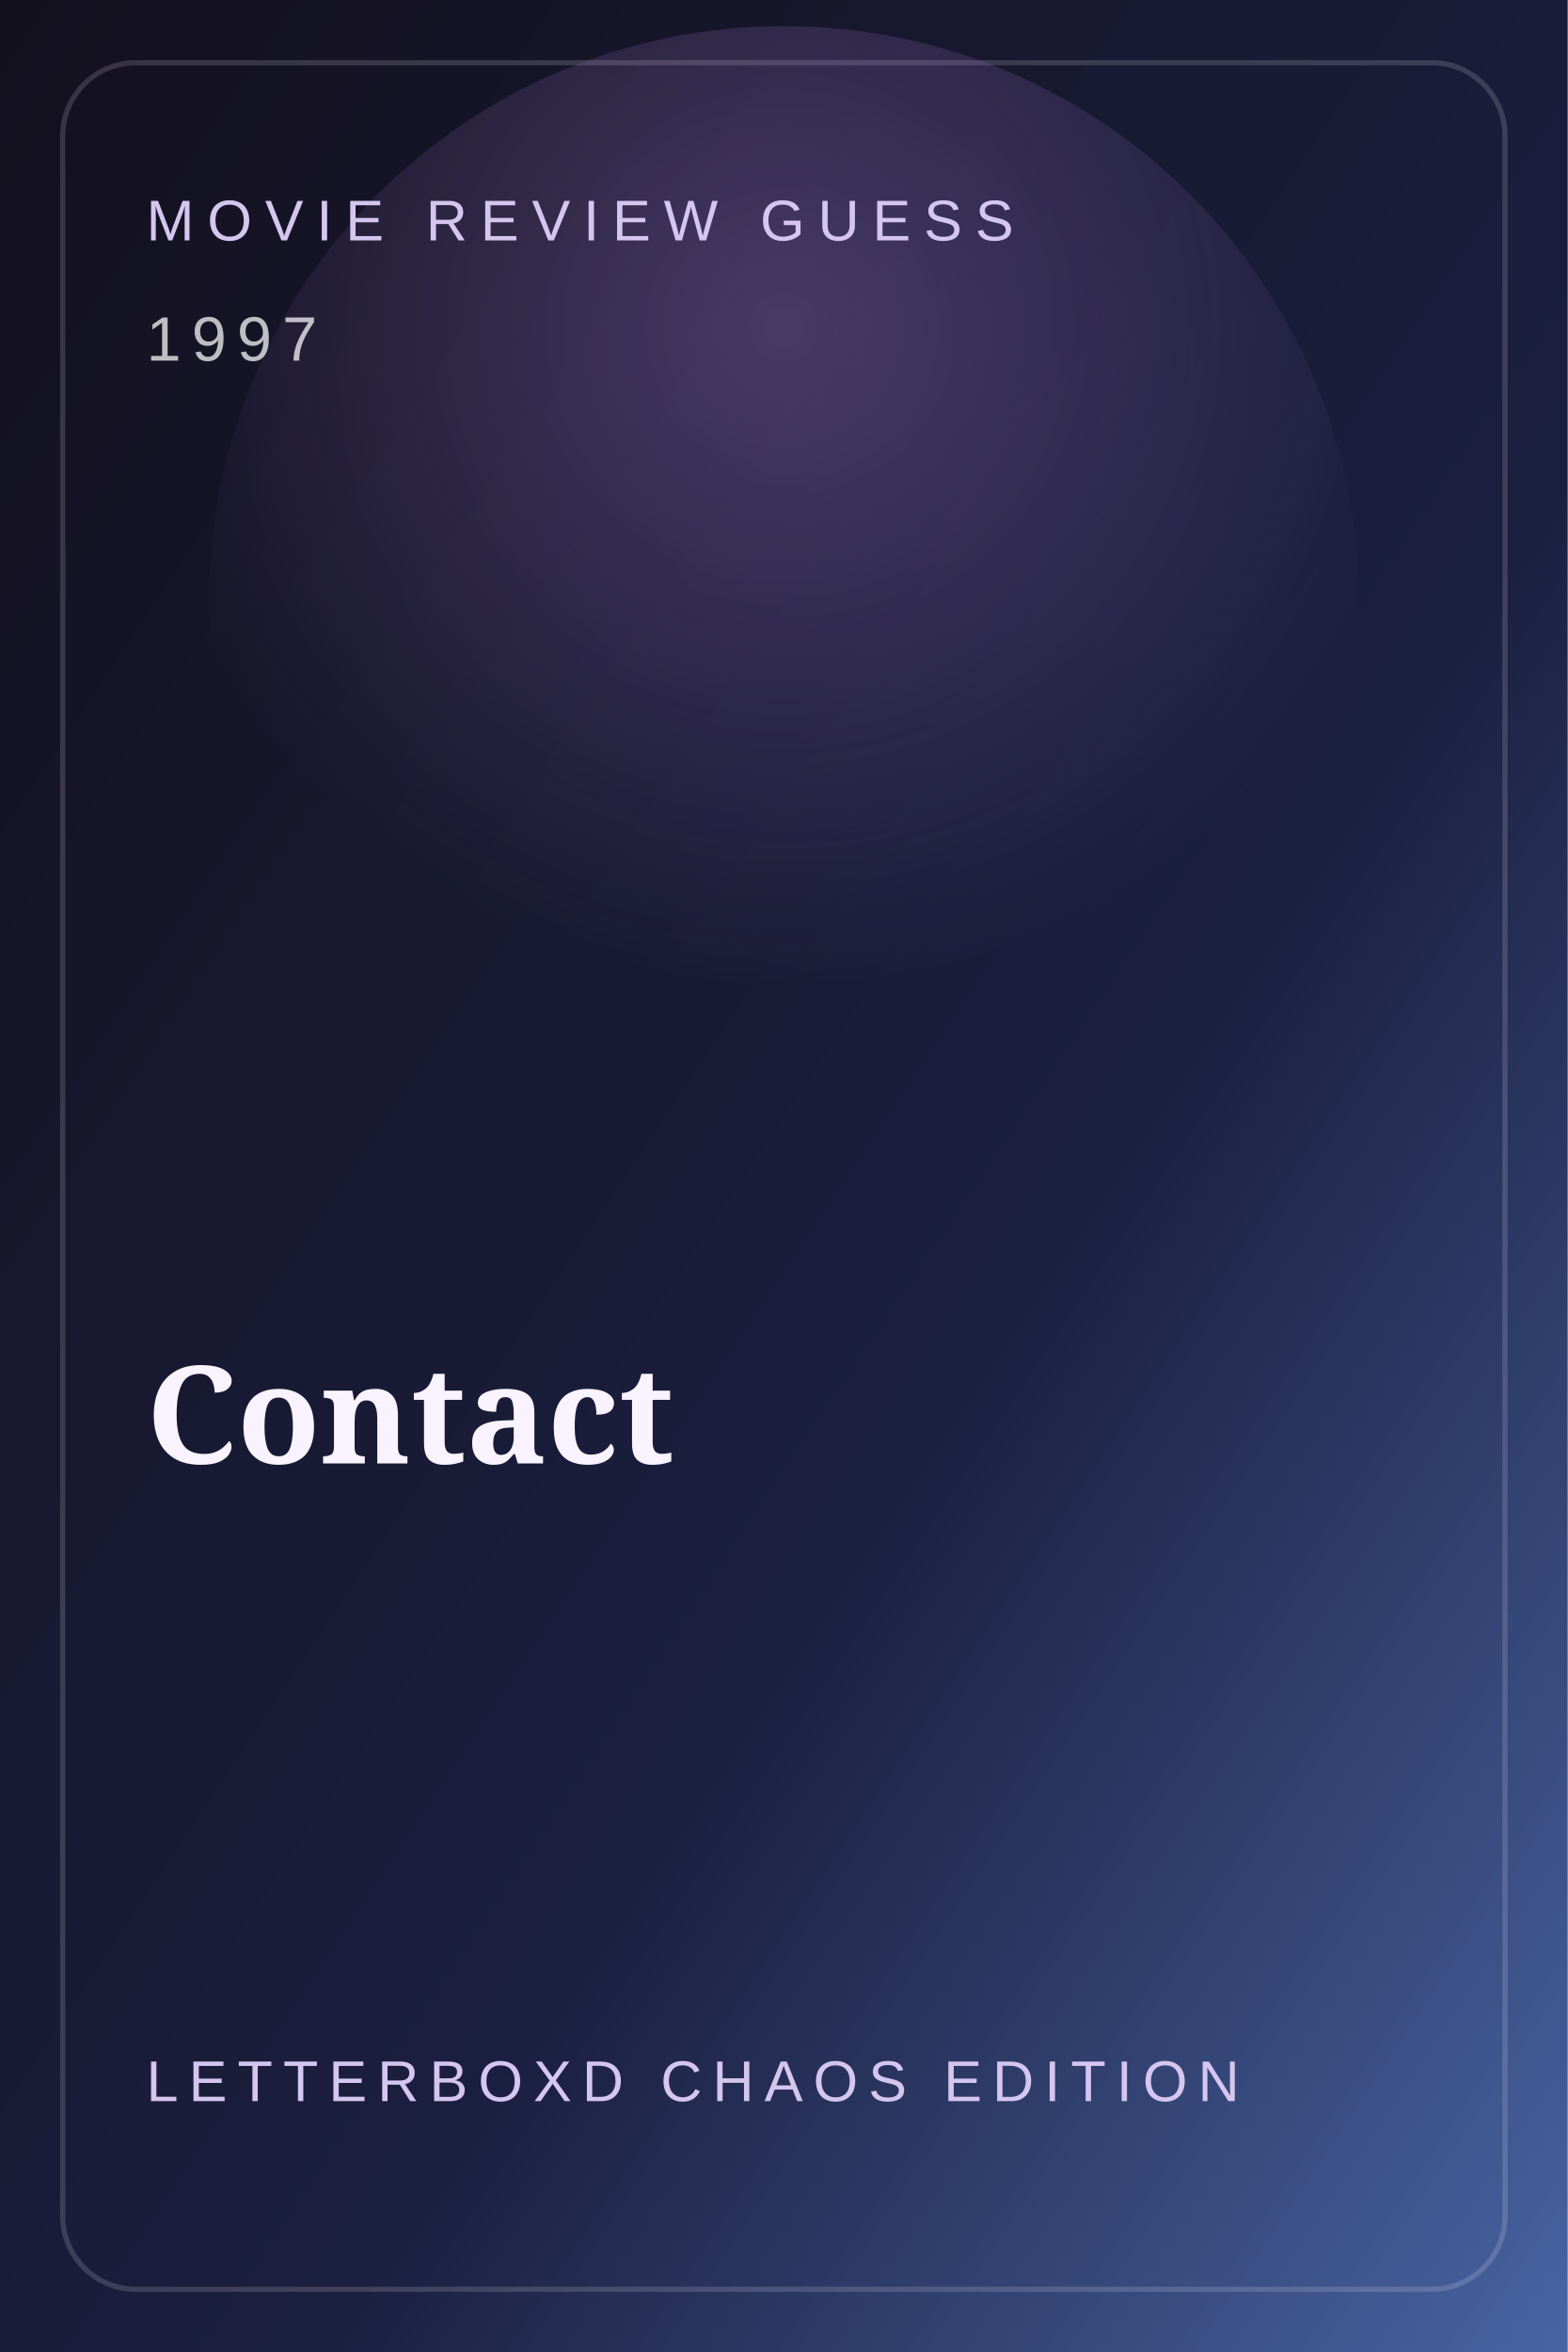
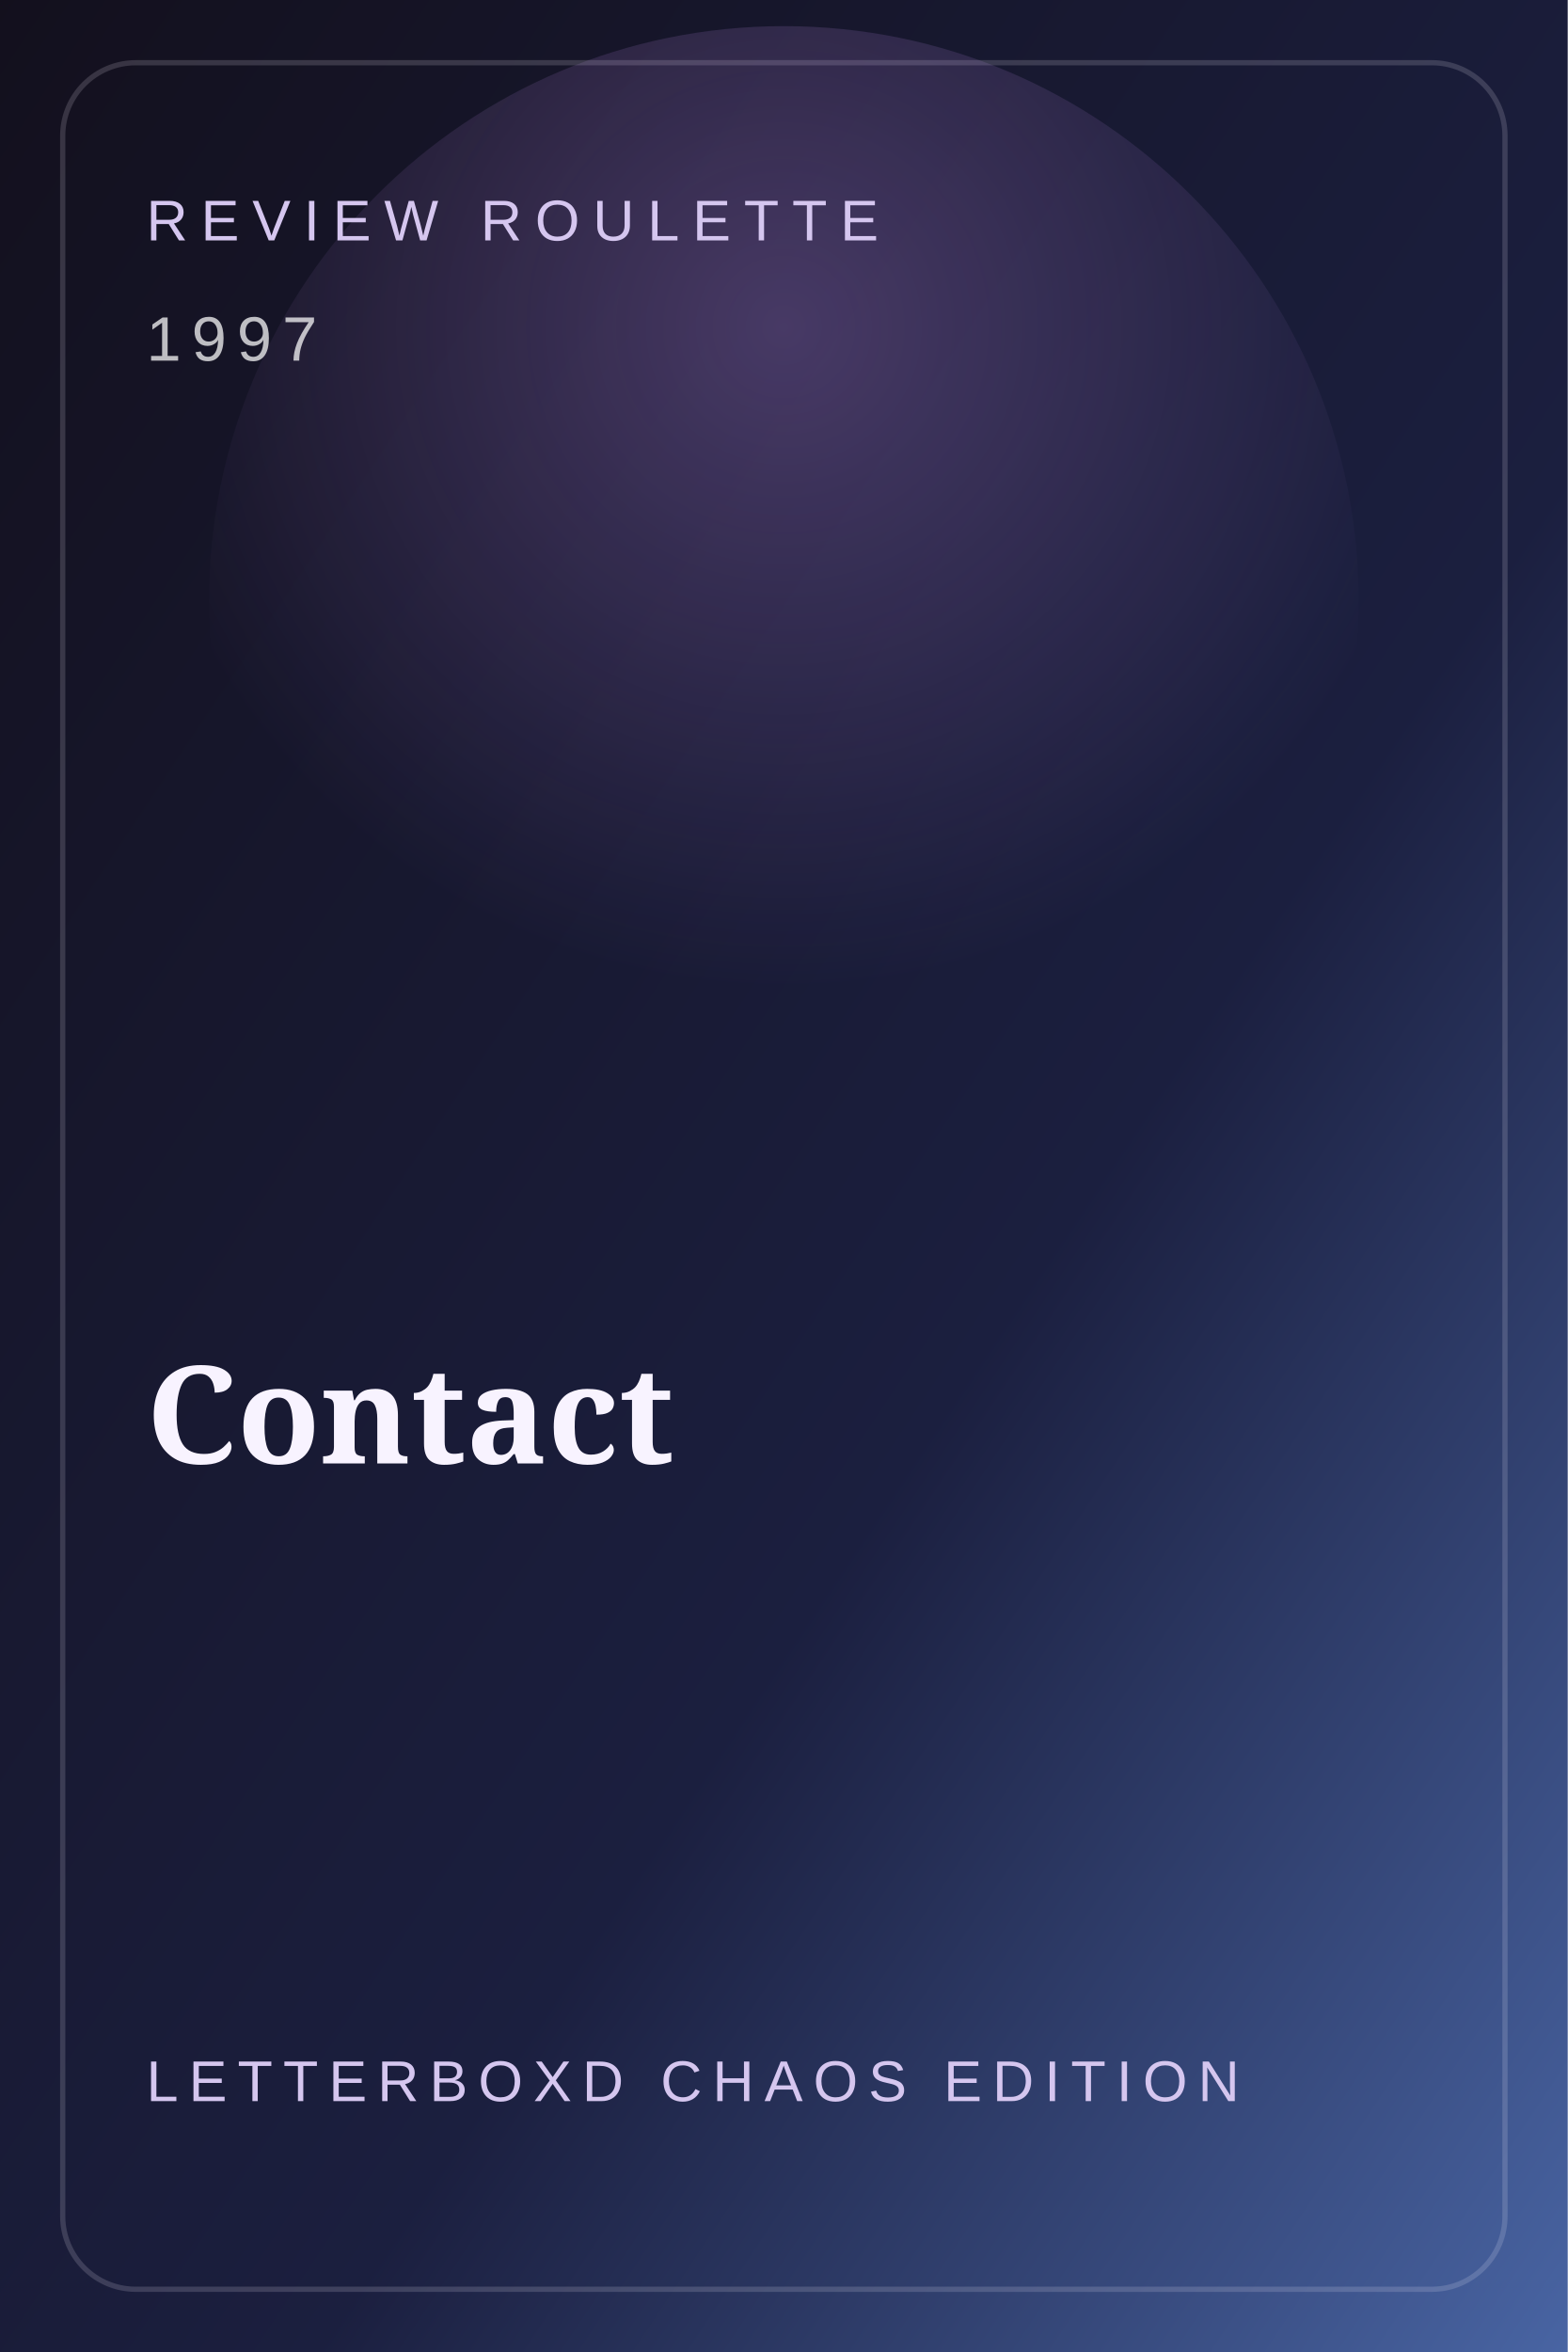
<svg xmlns="http://www.w3.org/2000/svg" width="600" height="900" viewBox="0 0 600 900" role="img" aria-labelledby="title desc">
  <defs>
    <linearGradient id="bg" x1="0" y1="0" x2="1" y2="1">
      <stop offset="0%" stop-color="#13101d" />
      <stop offset="60%" stop-color="#1b1f3f" />
      <stop offset="100%" stop-color="#4965a4" />
    </linearGradient>
    <radialGradient id="glow" cx="50%" cy="26%" r="58%">
      <stop offset="0%" stop-color="#d199ff" stop-opacity="0.26" />
      <stop offset="100%" stop-color="#d199ff" stop-opacity="0" />
    </radialGradient>
  </defs>
  <rect width="600" height="900" fill="url(#bg)" />
  <rect x="24" y="24" width="552" height="852" rx="28" fill="none" stroke="#f6efff" stroke-opacity="0.16" stroke-width="2" />
  <circle cx="300" cy="230" r="220" fill="url(#glow)" />
-   <text x="56" y="92" fill="#d5c6ef" font-family="Arial, sans-serif" font-size="22" letter-spacing="5">MOVIE REVIEW GUESS</text>
+   <text x="56" y="92" fill="#d5c6ef" font-family="Arial, sans-serif" font-size="22" letter-spacing="5">REVIEW ROULETTE</text>
  <text x="56" y="138" fill="#ffffff" fill-opacity="0.72" font-family="Arial, sans-serif" font-size="24" letter-spacing="4">1997</text>
  <text x="56" y="560" fill="#f8f3ff" font-family="Georgia, serif" font-size="52" font-weight="700">Contact</text>
  <text x="56" y="804" fill="#d5c6ef" font-family="Arial, sans-serif" font-size="22" letter-spacing="4">LETTERBOXD CHAOS EDITION</text>
</svg>
